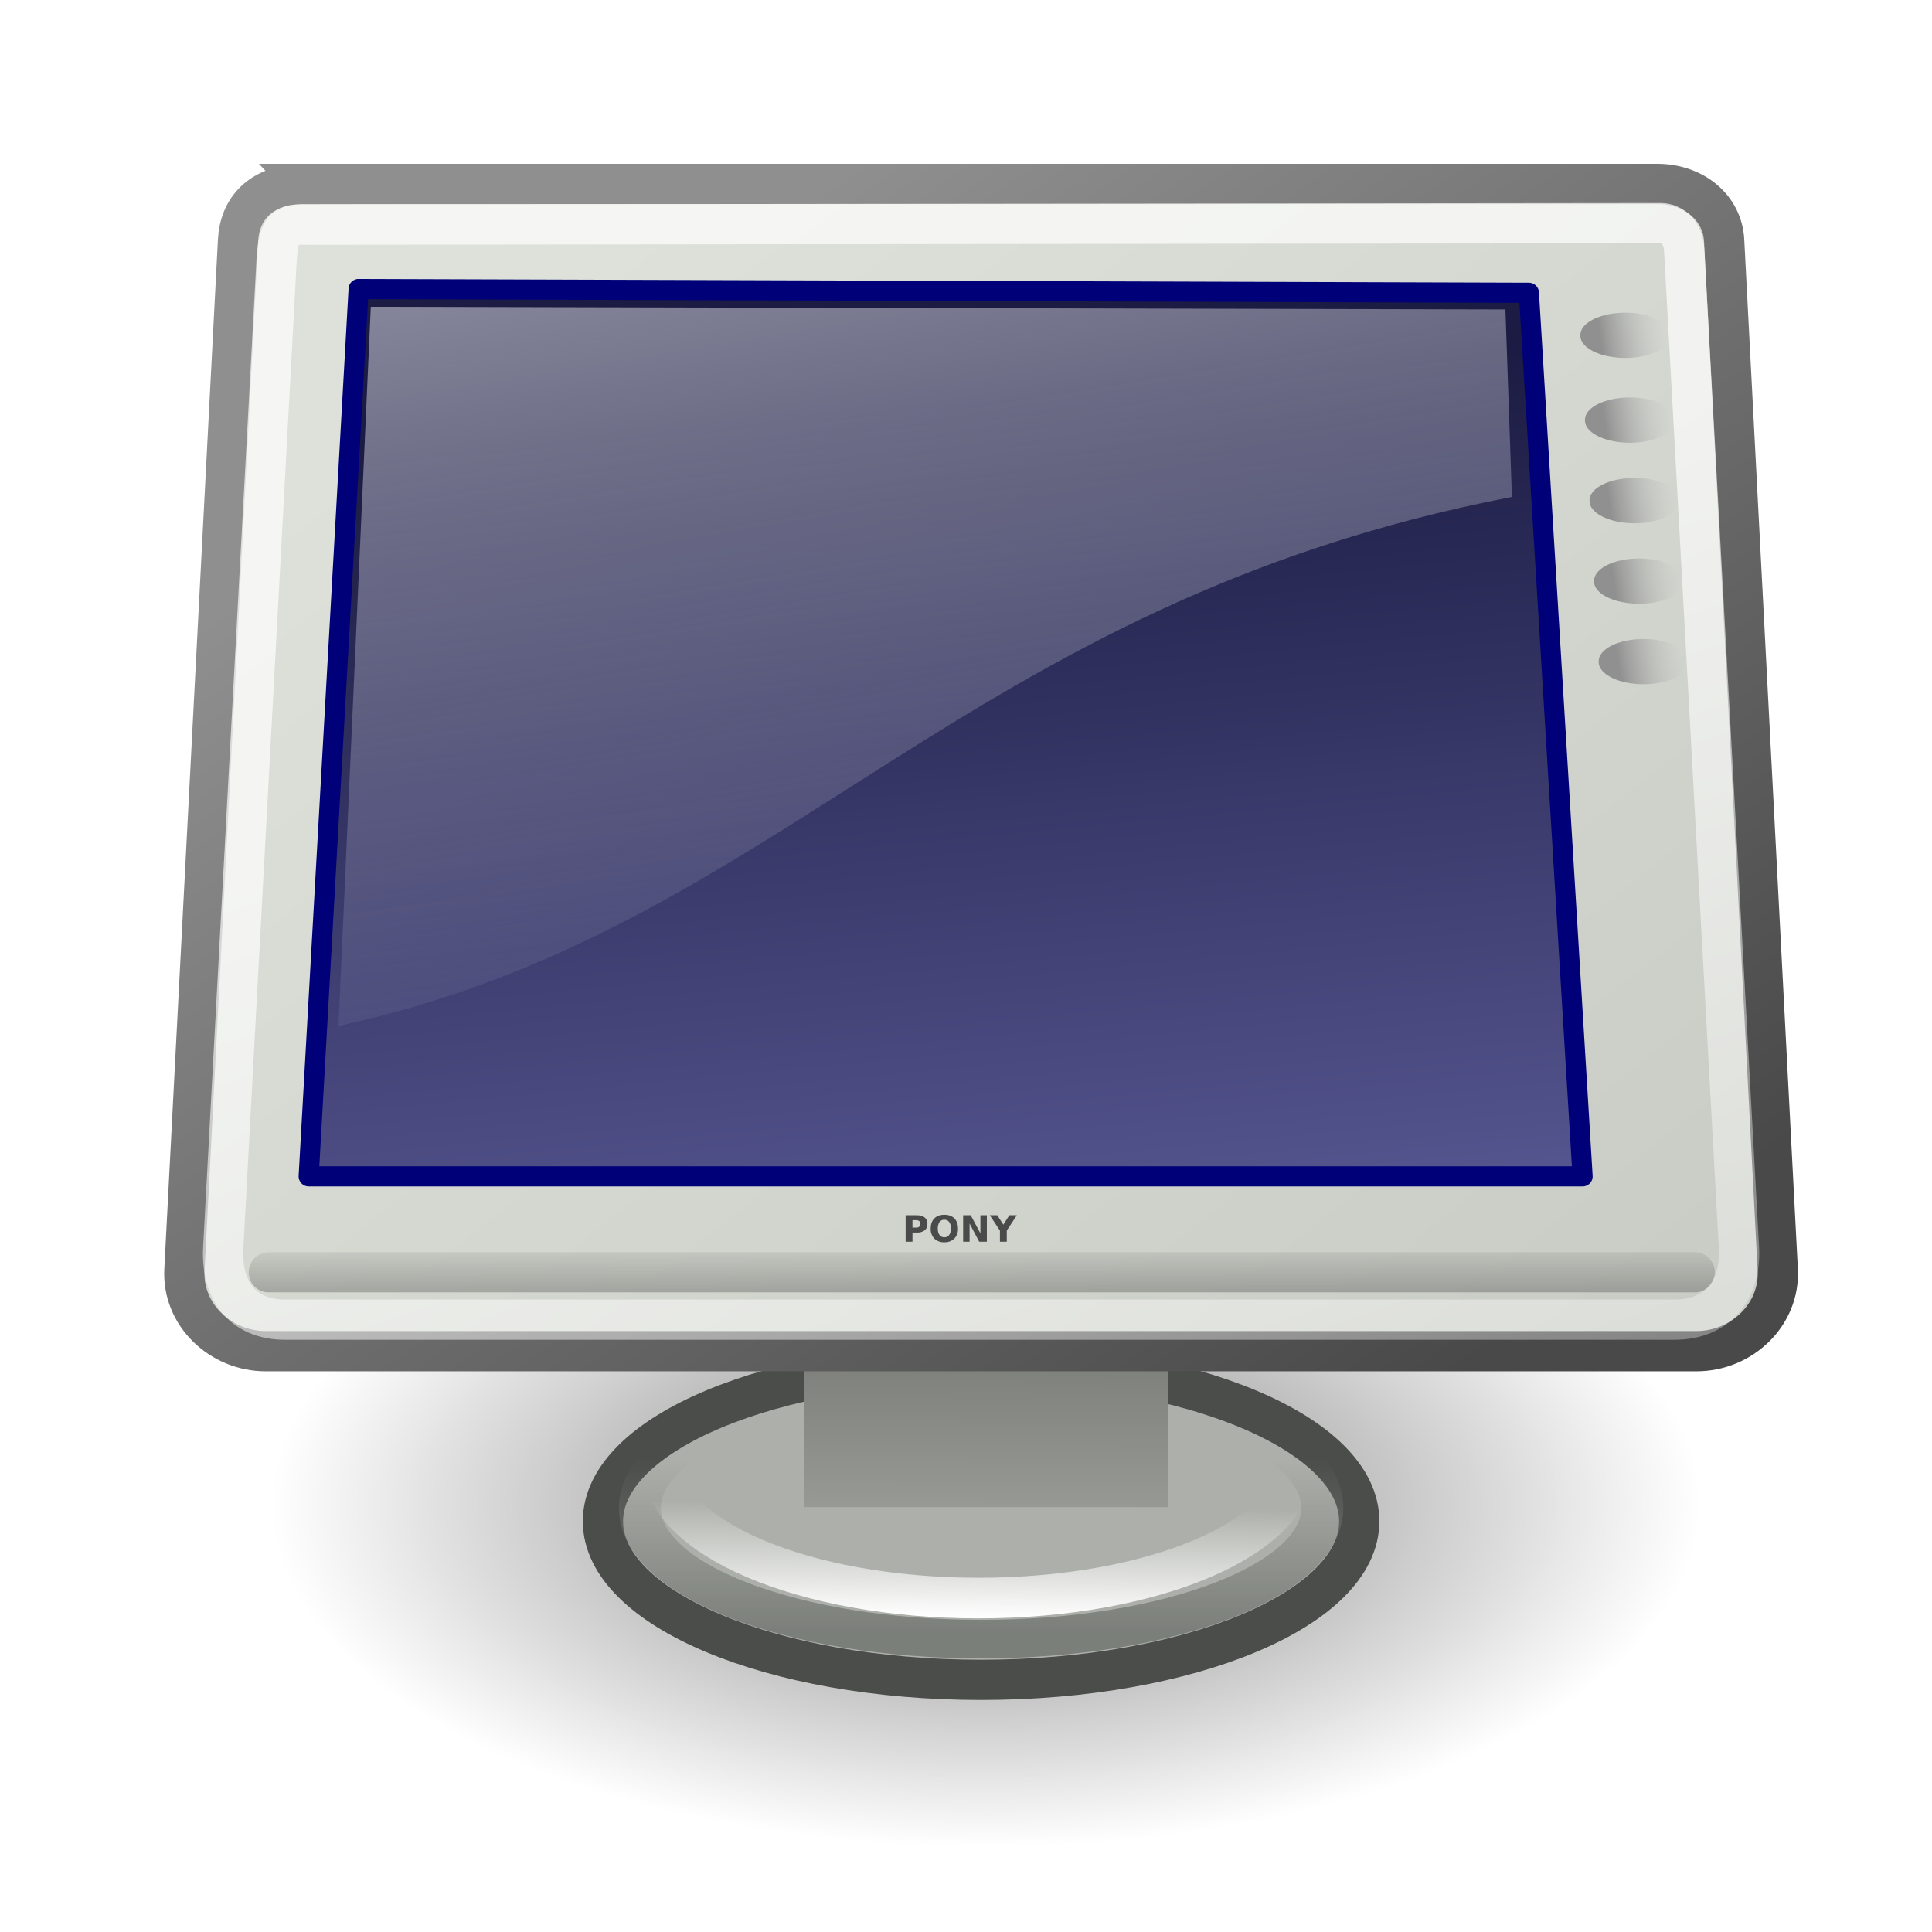
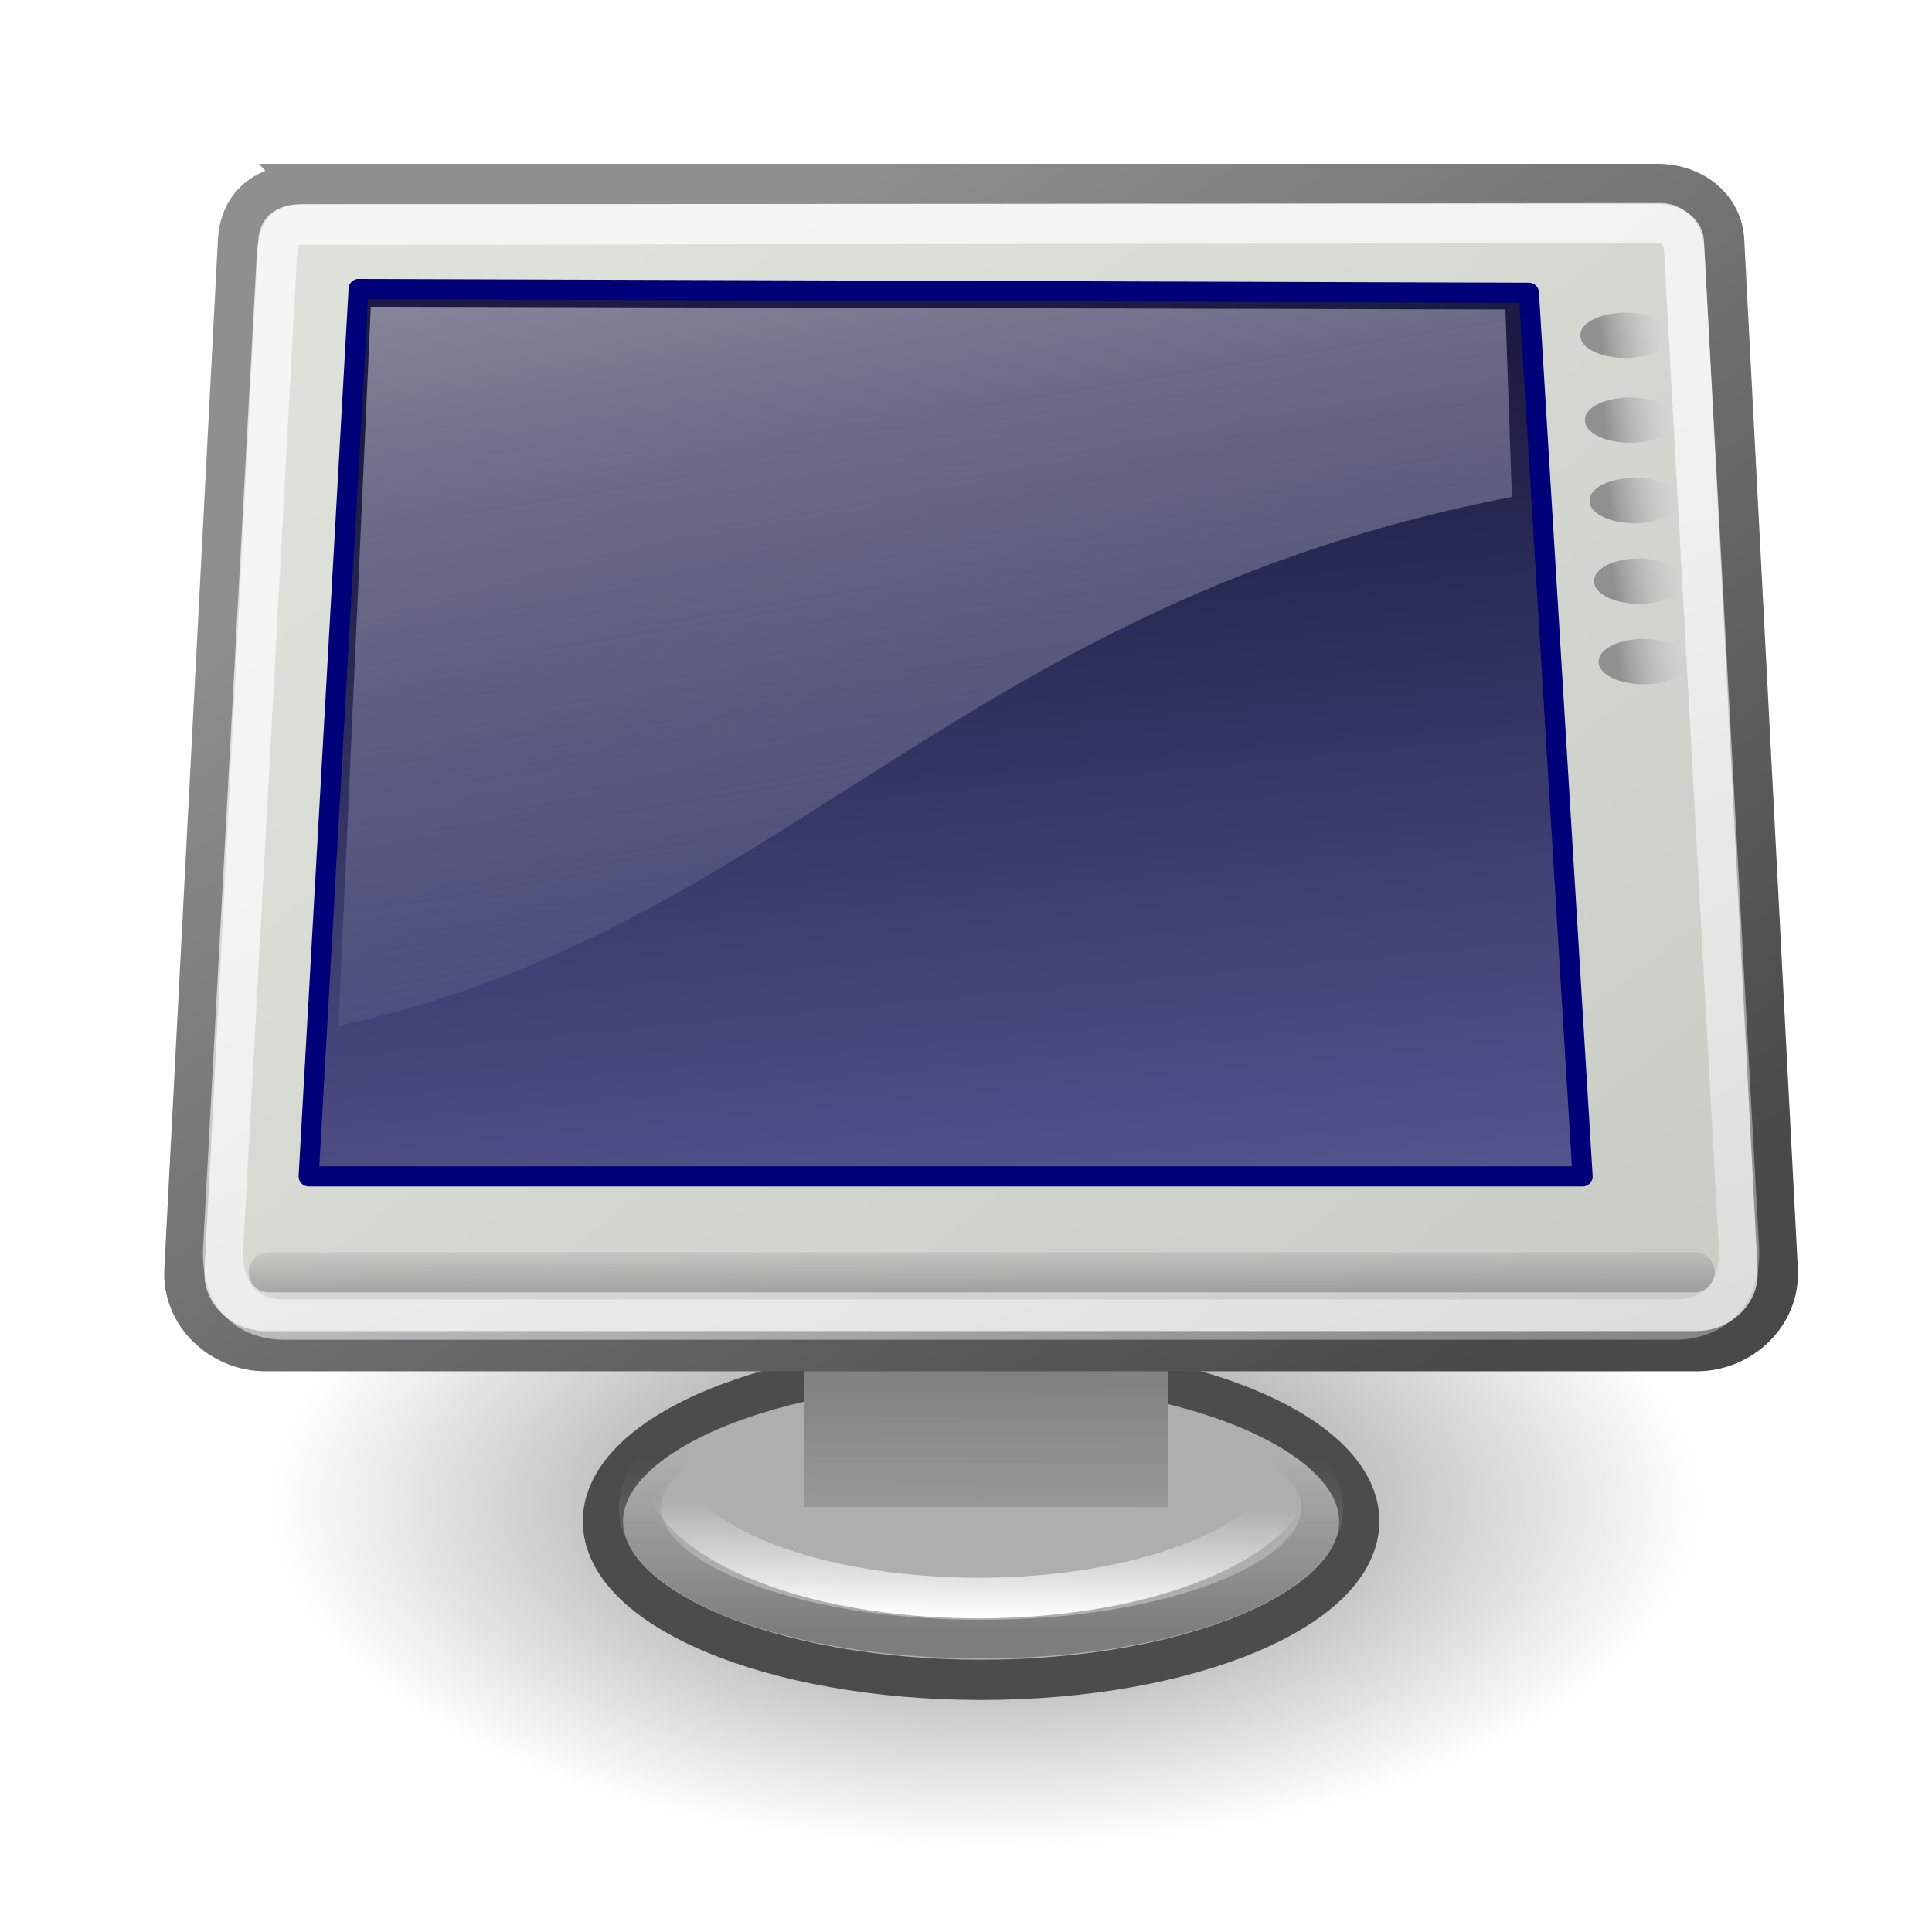
<svg xmlns="http://www.w3.org/2000/svg" xmlns:xlink="http://www.w3.org/1999/xlink" width="48" height="48">
  <defs>
    <linearGradient id="k">
      <stop offset="0" stop-color="#fff" />
      <stop offset="1" stop-color="#fff" stop-opacity="0" />
    </linearGradient>
    <linearGradient id="j">
      <stop offset="0" stop-color="#7b7f7a" />
      <stop offset="1" stop-color="#7b7f7a" stop-opacity="0" />
    </linearGradient>
    <linearGradient id="h">
      <stop offset="0" stop-color="#909090" />
      <stop offset="1" stop-color="#bebebe" stop-opacity="0" />
    </linearGradient>
    <linearGradient id="g">
      <stop offset="0" stop-color="#585956" />
      <stop offset="1" stop-color="#bbbeb8" />
    </linearGradient>
    <linearGradient id="f">
      <stop offset="0" />
      <stop offset="1" stop-opacity="0" />
    </linearGradient>
    <linearGradient id="e">
      <stop offset="0" stop-color="#5b5b97" />
      <stop offset="1" stop-color="#1b1b43" />
    </linearGradient>
    <linearGradient id="d">
      <stop offset="0" stop-color="#fff" />
      <stop offset="1" stop-color="#fcfcff" stop-opacity="0" />
    </linearGradient>
    <linearGradient id="c">
      <stop offset="0" />
      <stop offset="1" stop-opacity="0" />
    </linearGradient>
    <linearGradient id="b">
      <stop offset="0" stop-color="#fff" />
      <stop offset="1" stop-color="#fff" stop-opacity="0" />
    </linearGradient>
    <linearGradient id="i">
      <stop offset="0" stop-color="#8f8f8f" />
      <stop offset="1" stop-color="#494949" />
    </linearGradient>
    <linearGradient id="a">
      <stop offset="0" stop-color="#dde1d9" />
      <stop offset="1" stop-color="#cacdc6" />
    </linearGradient>
    <linearGradient xlink:href="#a" id="p" gradientTransform="matrix(1.12986 0 0 .88506 2.875 1.57)" x1="8.612" y1="7.229" x2="34.784" y2="33.34" gradientUnits="userSpaceOnUse" />
    <linearGradient xlink:href="#b" id="t" gradientTransform="matrix(1.10807 0 0 .90247 5.5 3.875)" x1="17.698" y1="13.005" x2="34.975" y2="55.201" gradientUnits="userSpaceOnUse" />
    <radialGradient xlink:href="#c" id="l" gradientTransform="scale(1.9258 .51926)" cx="12.576" cy="67.502" fx="12.576" fy="67.502" r="8.766" gradientUnits="userSpaceOnUse" />
    <linearGradient gradientUnits="userSpaceOnUse" y2="26.729" x2="17.199" y1="1.654" x1="11.492" gradientTransform="matrix(1.23898 0 0 .89595 5.09 1.543)" id="u" xlink:href="#d" />
    <linearGradient gradientUnits="userSpaceOnUse" y2="8.867" x2="16.316" y1="32.622" x1="19.15" gradientTransform="matrix(1.17414 0 0 .94543 5.222 1.543)" id="r" xlink:href="#e" />
    <linearGradient gradientUnits="userSpaceOnUse" y2="162.451" x2="3.707" y1="171.291" x1="3.707" gradientTransform="matrix(5.70516 0 0 .17528 5.5 2.196)" id="s" xlink:href="#f" />
    <linearGradient gradientUnits="userSpaceOnUse" y2="64.893" x2="12.128" y1="53.535" x1="12.207" gradientTransform="matrix(1.81635 0 0 1.27893 2.5 -40.245)" id="o" xlink:href="#g" />
    <linearGradient gradientUnits="userSpaceOnUse" y2="3.845" x2="35.521" y1="3.938" x1="34.301" id="v" xlink:href="#h" />
    <linearGradient y2="3.845" x2="35.521" y1="3.938" x1="34.301" gradientUnits="userSpaceOnUse" id="w" xlink:href="#h" />
    <linearGradient y2="3.845" x2="35.521" y1="3.938" x1="34.301" gradientUnits="userSpaceOnUse" id="x" xlink:href="#h" />
    <linearGradient y2="3.845" x2="35.521" y1="3.938" x1="34.301" gradientUnits="userSpaceOnUse" id="y" xlink:href="#h" />
    <linearGradient y2="3.845" x2="35.521" y1="3.938" x1="34.301" gradientUnits="userSpaceOnUse" id="z" xlink:href="#h" />
    <linearGradient y2="31.246" x2="32.537" y1="5.382" x1="10.391" gradientTransform="matrix(1.1044 0 0 .90547 4.5 2.875)" gradientUnits="userSpaceOnUse" id="q" xlink:href="#i" />
    <linearGradient gradientUnits="userSpaceOnUse" y2="28.206" x2="-35.658" y1="33.416" x1="-35.658" id="m" xlink:href="#j" />
    <linearGradient gradientUnits="userSpaceOnUse" y2="30.962" x2="-35.075" y1="34.242" x1="-35.123" id="n" xlink:href="#k" />
  </defs>
  <path style="marker:none" d="M41.1 35.051a16.882 4.552 0 1 1-33.764 0 16.882 4.552 0 1 1 33.765 0z" transform="matrix(1.05025 0 0 1.86789 -.946 -28.106)" opacity=".509" overflow="visible" fill-rule="evenodd" fill="url(#l)" color="#000" />
  <path style="marker:none" d="M33.77 37.795a9.394 3.94 0 1 1-18.79 0 9.394 3.94 0 1 1 18.79 0z" color="#000" fill="#adb0aa" fill-rule="evenodd" stroke="#4b4d4a" overflow="visible" />
  <path transform="matrix(.90237 0 0 .82765 56.552 12.868)" d="M-26.264 29.716a9.394 3.94 0 1 1-18.789 0 9.394 3.94 0 1 1 18.789 0z" style="marker:none" color="#000" fill="none" stroke="url(#m)" stroke-width="1.157" overflow="visible" />
  <path style="marker:none" d="M-26.264 29.716a9.394 3.94 0 1 1-18.789 0 9.394 3.94 0 1 1 18.789 0z" transform="matrix(.83755 0 0 .85266 54.178 11.006)" color="#000" fill="none" stroke="url(#n)" stroke-width="1.183" overflow="visible" />
  <path style="marker:none" color="#000" fill="url(#o)" fill-rule="evenodd" overflow="visible" d="M19.972 31.079h9.04v6.365h-9.04z" />
  <path style="marker:none" d="M7.58 4.57h33.59c.91 0 1.623.584 1.666 1.402l1.332 25.578c.058 1.118-.901 2.02-2.02 2.02H6.602c-1.119 0-2.078-.902-2.02-2.02L5.914 5.972c.04-.773.548-1.401 1.667-1.401z" color="#000" fill="url(#p)" fill-rule="evenodd" stroke="url(#q)" overflow="visible" />
  <path d="M8.91 7.18L7.669 29.227h31.65L37.985 7.274 8.91 7.181z" fill="url(#r)" fill-rule="evenodd" stroke="#000079" stroke-width=".5" stroke-linejoin="round" />
  <path d="M6.677 31.61h35.429" fill="none" stroke="url(#s)" stroke-width=".996" stroke-linecap="round" stroke-opacity=".248" />
  <path d="M7.415 5.581l33.845-.037c.284 0 .56.237.582.652L43.204 31c.058 1.057-.54 1.786-1.598 1.786H7.082c-1.059 0-1.593-.729-1.536-1.786L6.87 6.505c.039-.716.166-.923.545-.924z" style="marker:none" color="#000" fill="none" stroke="url(#t)" stroke-opacity=".701" overflow="visible" />
  <path d="M9.212 7.621l-.803 17.87C19.454 23.092 23.83 15 37.563 12.346l-.161-4.658-28.19-.066z" opacity=".531" fill="url(#u)" fill-rule="evenodd" />
  <path transform="matrix(1.33124 0 0 .65845 -5.92 5.729)" d="M35.62 3.938a.84.84 0 1 1-1.679 0 .84.84 0 1 1 1.68 0z" style="marker:none" color="#000" fill="url(#v)" fill-rule="evenodd" overflow="visible" />
  <path style="marker:none" d="M35.62 3.938a.84.84 0 1 1-1.679 0 .84.84 0 1 1 1.68 0z" transform="matrix(1.33124 0 0 .65845 -5.806 7.835)" color="#000" fill="url(#w)" fill-rule="evenodd" overflow="visible" />
  <path transform="matrix(1.33124 0 0 .65845 -5.692 9.835)" d="M35.62 3.938a.84.84 0 1 1-1.679 0 .84.84 0 1 1 1.68 0z" style="marker:none" color="#000" fill="url(#x)" fill-rule="evenodd" overflow="visible" />
  <path style="marker:none" d="M35.62 3.938a.84.84 0 1 1-1.679 0 .84.84 0 1 1 1.68 0z" transform="matrix(1.33124 0 0 .65845 -5.579 11.835)" color="#000" fill="url(#y)" fill-rule="evenodd" overflow="visible" />
  <path transform="matrix(1.33124 0 0 .65845 -5.465 13.835)" d="M35.62 3.938a.84.84 0 1 1-1.679 0 .84.84 0 1 1 1.68 0z" style="marker:none" color="#000" fill="url(#z)" fill-rule="evenodd" overflow="visible" />
-   <path d="M22.5 30.193h.282c.083 0 .148.018.192.056.045.037.068.09.068.158 0 .07-.023.123-.068.16a.295.295 0 0 1-.192.056h-.112v.228h-.17v-.658m.17.123v.184h.094a.111.111 0 0 0 .076-.024.087.087 0 0 0 .027-.069c0-.029-.01-.052-.027-.068a.111.111 0 0 0-.076-.023h-.094m.792-.012a.141.141 0 0 0-.12.057.265.265 0 0 0-.043.161c0 .07.014.123.043.161a.141.141 0 0 0 .12.058c.052 0 .092-.02.12-.058a.265.265 0 0 0 .044-.16.265.265 0 0 0-.043-.162.142.142 0 0 0-.121-.057m0-.123c.106 0 .189.03.249.09.06.061.09.145.09.251a.34.34 0 0 1-.09.25.334.334 0 0 1-.249.092.335.335 0 0 1-.249-.091.34.34 0 0 1-.09-.25c0-.107.03-.19.09-.251s.143-.091.249-.091m.466.012h.19l.24.451v-.451h.16v.658h-.19l-.239-.452v.452h-.16v-.658m.662 0h.186l.15.234.15-.234h.186l-.25.38v.278h-.17v-.277l-.252-.381" font-size=".903" font-weight="700" fill="#4a4a4a" font-family="Bitstream Vera Sans" />
</svg>
